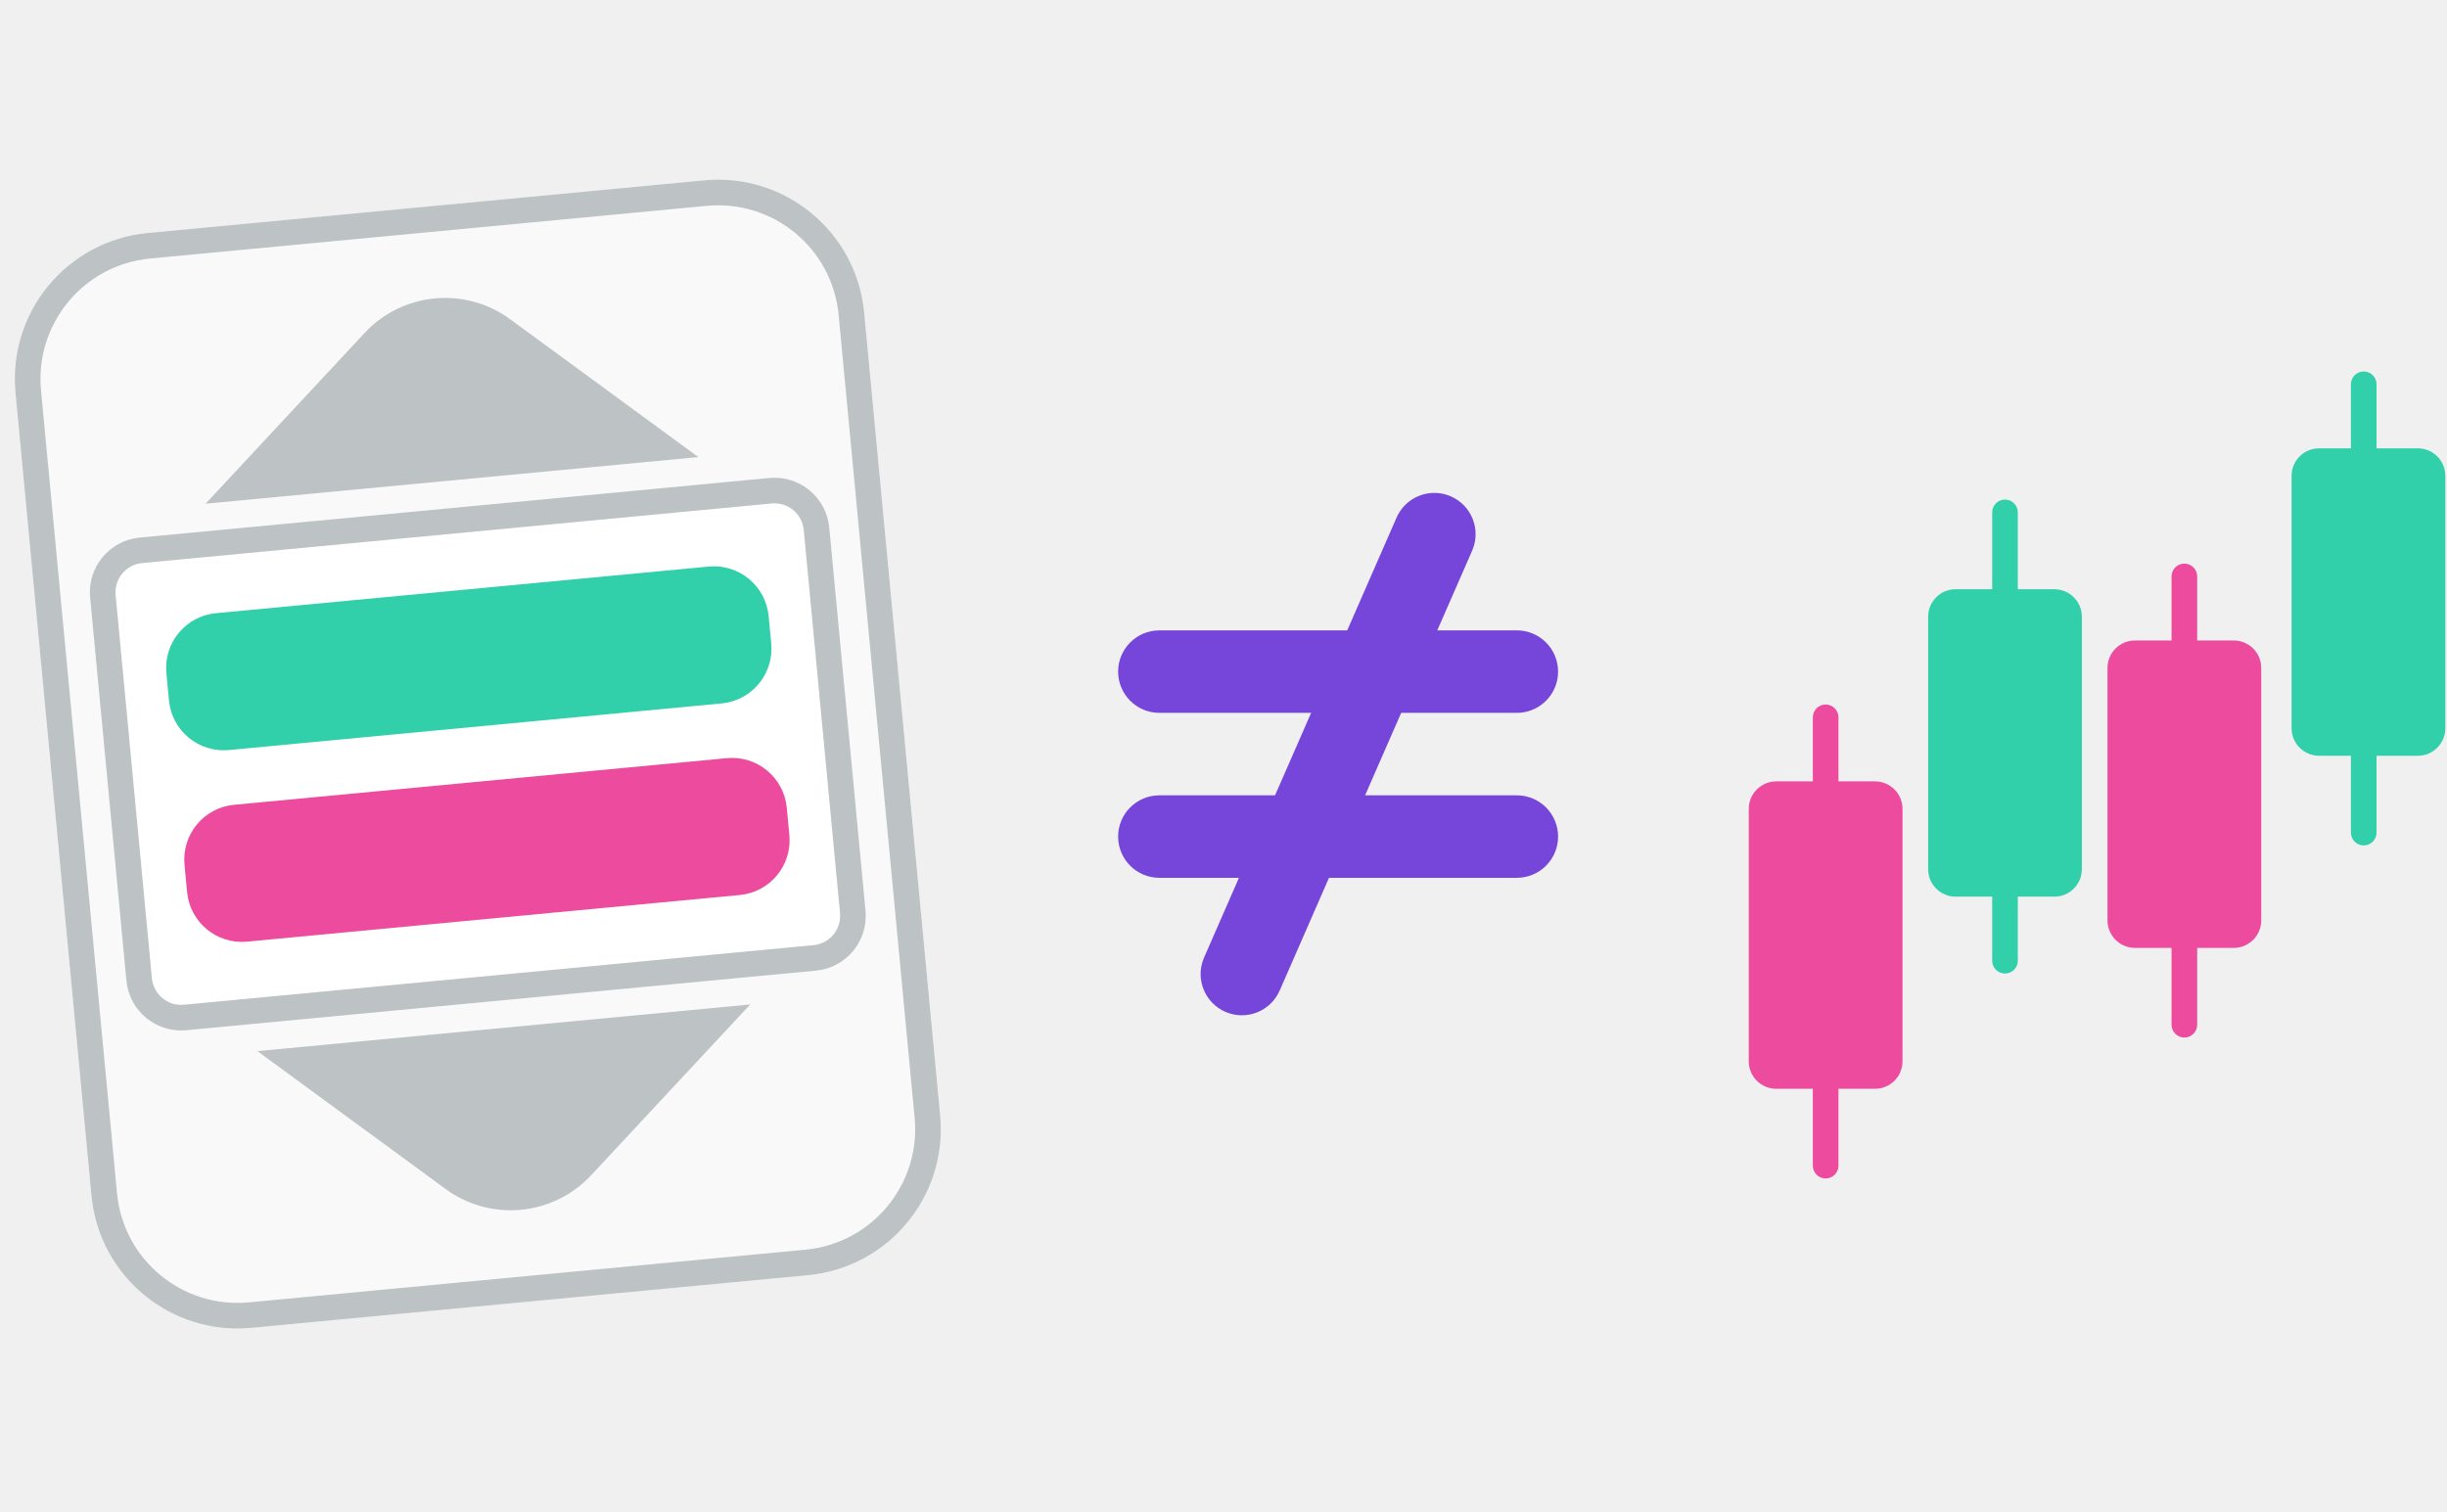
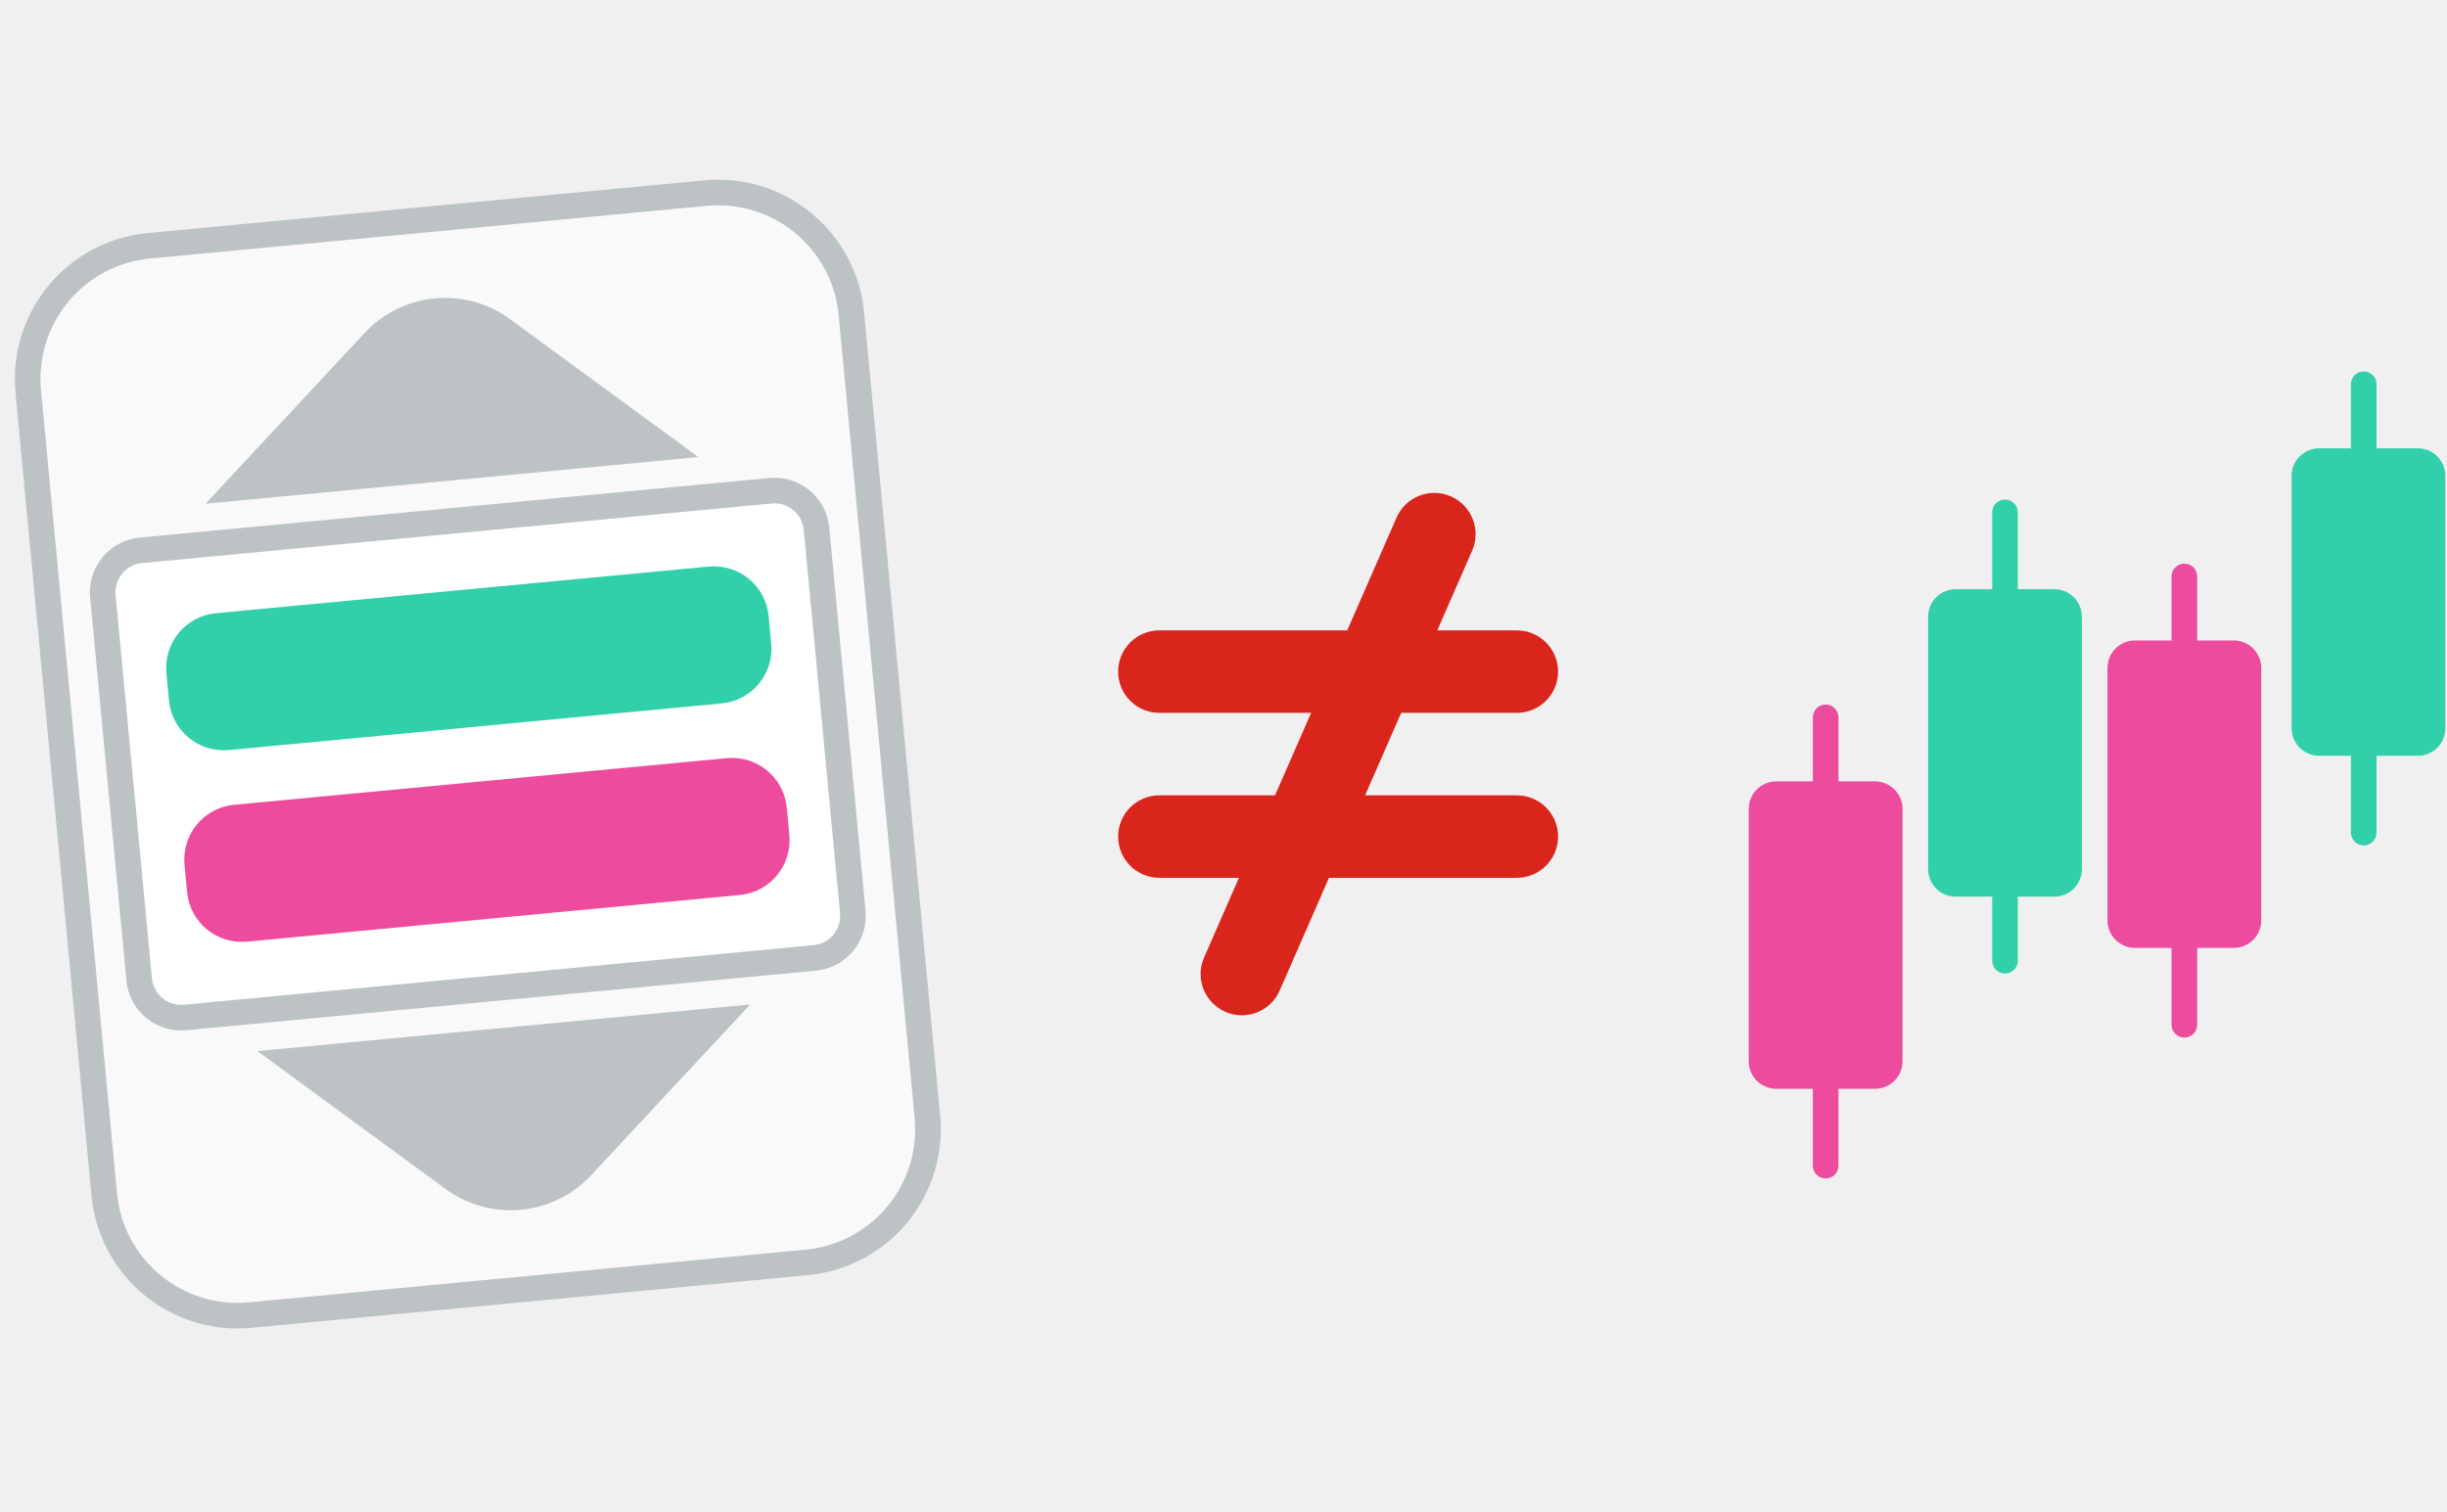
<svg xmlns="http://www.w3.org/2000/svg" width="191" height="118" fill="none" viewBox="0 0 191 118">
  <path fill="#ED4B9E" d="M170.5 81C169.948 81 169.5 80.552 169.5 80L169.5 45C169.5 44.448 169.948 44 170.5 44C171.052 44 171.5 44.448 171.5 45L171.5 80C171.5 80.552 171.052 81 170.5 81Z" />
  <path fill="#ED4B9E" d="M142.5 92C141.948 92 141.5 91.552 141.5 91L141.5 56C141.5 55.448 141.948 55 142.5 55C143.052 55 143.5 55.448 143.5 56L143.5 91C143.5 91.552 143.052 92 142.5 92Z" />
  <path fill="#31D0AA" d="M156.5 76C155.948 76 155.5 75.552 155.5 75L155.5 40C155.5 39.448 155.948 39 156.5 39C157.052 39 157.5 39.448 157.5 40L157.5 75C157.5 75.552 157.052 76 156.5 76Z" />
  <path fill="#31D0AA" d="M184.5 66C183.948 66 183.5 65.552 183.5 65L183.5 30C183.5 29.448 183.948 29 184.5 29C185.052 29 185.5 29.448 185.5 30L185.5 65C185.5 65.552 185.052 66 184.5 66Z" />
  <path fill="#ED4B9E" d="M166.646 74C165.461 74 164.5 73.039 164.5 71.854L164.5 52.146C164.5 50.961 165.461 50 166.646 50L174.354 50C175.539 50 176.5 50.961 176.5 52.146L176.5 71.854C176.5 73.039 175.539 74 174.354 74L166.646 74Z" />
  <path fill="#ED4B9E" d="M138.646 85C137.461 85 136.5 84.039 136.5 82.854L136.5 63.146C136.5 61.961 137.461 61 138.646 61L146.354 61C147.539 61 148.5 61.961 148.5 63.146L148.5 82.854C148.5 84.039 147.539 85 146.354 85L138.646 85Z" />
  <path fill="#31D0AA" d="M152.646 70C151.461 70 150.5 69.039 150.5 67.854L150.5 48.146C150.5 46.961 151.461 46 152.646 46L160.354 46C161.539 46 162.5 46.961 162.5 48.146L162.5 67.854C162.5 69.039 161.539 70 160.354 70L152.646 70Z" />
  <path fill="#31D0AA" d="M181.015 59C179.83 59 178.869 58.039 178.869 56.854L178.869 37.146C178.869 35.961 179.83 35 181.015 35L188.722 35C189.908 35 190.869 35.961 190.869 37.146L190.869 56.854C190.869 58.039 189.908 59 188.722 59L181.015 59Z" />
  <path fill="#FAF9FA" d="M1.21 30.666C0.614 24.372 5.234 18.787 11.528 18.191L54.976 14.079C61.27 13.483 66.855 18.102 67.451 24.396L73.383 87.076C73.979 93.37 69.359 98.955 63.065 99.55L19.617 103.663C13.323 104.258 7.738 99.639 7.142 93.345L1.21 30.666Z" />
  <path fill="#BDC2C4" fill-rule="evenodd" d="M55.164 16.07L11.716 20.182C6.522 20.674 2.71 25.283 3.201 30.477L9.134 93.157C9.625 98.351 14.235 102.163 19.429 101.672L62.877 97.559C68.071 97.068 71.883 92.458 71.392 87.264L65.46 24.585C64.968 19.39 60.359 15.578 55.164 16.07ZM11.528 18.191C5.234 18.787 0.614 24.372 1.21 30.666L7.142 93.345C7.738 99.639 13.323 104.258 19.617 103.663L63.065 99.55C69.359 98.955 73.979 93.37 73.383 87.076L67.451 24.396C66.855 18.102 61.27 13.483 54.976 14.079L11.528 18.191Z" clip-rule="evenodd" />
  <path fill="#fff" d="M7.034 46.644C6.811 44.283 8.543 42.189 10.903 41.966L60.05 37.314C62.41 37.091 64.504 38.823 64.728 41.183L67.559 71.098C67.782 73.459 66.05 75.553 63.69 75.776L14.544 80.428C12.183 80.651 10.089 78.919 9.866 76.559L7.034 46.644Z" />
  <path fill="#BDC2C4" fill-rule="evenodd" d="M60.238 39.305L11.092 43.957C9.831 44.076 8.906 45.195 9.025 46.455L11.857 76.37C11.976 77.631 13.095 78.556 14.355 78.437L63.501 73.785C64.762 73.666 65.687 72.547 65.568 71.287L62.736 41.372C62.617 40.111 61.498 39.186 60.238 39.305ZM10.903 41.966C8.543 42.189 6.811 44.283 7.034 46.644L9.866 76.559C10.089 78.919 12.183 80.651 14.544 80.428L63.69 75.776C66.05 75.553 67.782 73.459 67.559 71.098L64.728 41.183C64.504 38.823 62.41 37.091 60.05 37.314L10.903 41.966Z" clip-rule="evenodd" />
  <path fill="#ED4B9E" d="M14.402 67.505C14.179 65.145 15.911 63.051 18.271 62.828L56.734 59.187C59.094 58.964 61.188 60.696 61.412 63.056L61.614 65.193C61.837 67.553 60.105 69.648 57.745 69.871L19.282 73.511C16.922 73.735 14.828 72.002 14.604 69.642L14.402 67.505Z" />
  <path fill="#31D0AA" d="M12.987 52.548C12.763 50.188 14.495 48.093 16.856 47.87L55.318 44.23C57.678 44.006 59.773 45.739 59.996 48.099L60.198 50.236C60.422 52.596 58.689 54.69 56.329 54.914L17.867 58.554C15.507 58.777 13.412 57.045 13.189 54.685L12.987 52.548Z" />
  <path fill="#BDC2C4" d="M16.047 39.322L28.459 25.993C31.425 22.808 36.305 22.346 39.816 24.918L54.509 35.682L16.047 39.322Z" />
  <path fill="#BDC2C4" d="M20.091 82.058L34.784 92.823C38.295 95.395 43.175 94.933 46.141 91.748L58.554 78.418L20.091 82.058Z" />
-   <path fill="#7645D9" fill-rule="evenodd" d="M87.275 52.431C87.275 50.653 88.716 49.212 90.495 49.212H118.397C120.175 49.212 121.616 50.653 121.616 52.431C121.616 54.209 120.175 55.651 118.397 55.651H90.495C88.716 55.651 87.275 54.209 87.275 52.431Z" clip-rule="evenodd" />
-   <path fill="#7645D9" fill-rule="evenodd" d="M87.275 65.309C87.275 63.531 88.716 62.09 90.495 62.09H118.397C120.175 62.09 121.616 63.531 121.616 65.309C121.616 67.087 120.175 68.529 118.397 68.529H90.495C88.716 68.529 87.275 67.087 87.275 65.309Z" clip-rule="evenodd" />
-   <path fill="#7645D9" fill-rule="evenodd" d="M95.644 78.991C94.015 78.278 93.272 76.38 93.984 74.751L109.008 40.409C109.721 38.78 111.619 38.037 113.248 38.75C114.877 39.463 115.62 41.361 114.908 42.99L99.884 77.331C99.171 78.96 97.273 79.703 95.644 78.991Z" clip-rule="evenodd" />
+   <path fill="#DA251D" fill-rule="evenodd" d="M87.275 52.431C87.275 50.653 88.716 49.212 90.495 49.212H118.397C120.175 49.212 121.616 50.653 121.616 52.431C121.616 54.209 120.175 55.651 118.397 55.651H90.495C88.716 55.651 87.275 54.209 87.275 52.431Z" clip-rule="evenodd" />
+   <path fill="#DA251D" fill-rule="evenodd" d="M87.275 65.309C87.275 63.531 88.716 62.09 90.495 62.09H118.397C120.175 62.09 121.616 63.531 121.616 65.309C121.616 67.087 120.175 68.529 118.397 68.529H90.495C88.716 68.529 87.275 67.087 87.275 65.309Z" clip-rule="evenodd" />
+   <path fill="#DA251D" fill-rule="evenodd" d="M95.644 78.991C94.015 78.278 93.272 76.38 93.984 74.751L109.008 40.409C109.721 38.78 111.619 38.037 113.248 38.75C114.877 39.463 115.62 41.361 114.908 42.99L99.884 77.331C99.171 78.96 97.273 79.703 95.644 78.991Z" clip-rule="evenodd" />
</svg>
